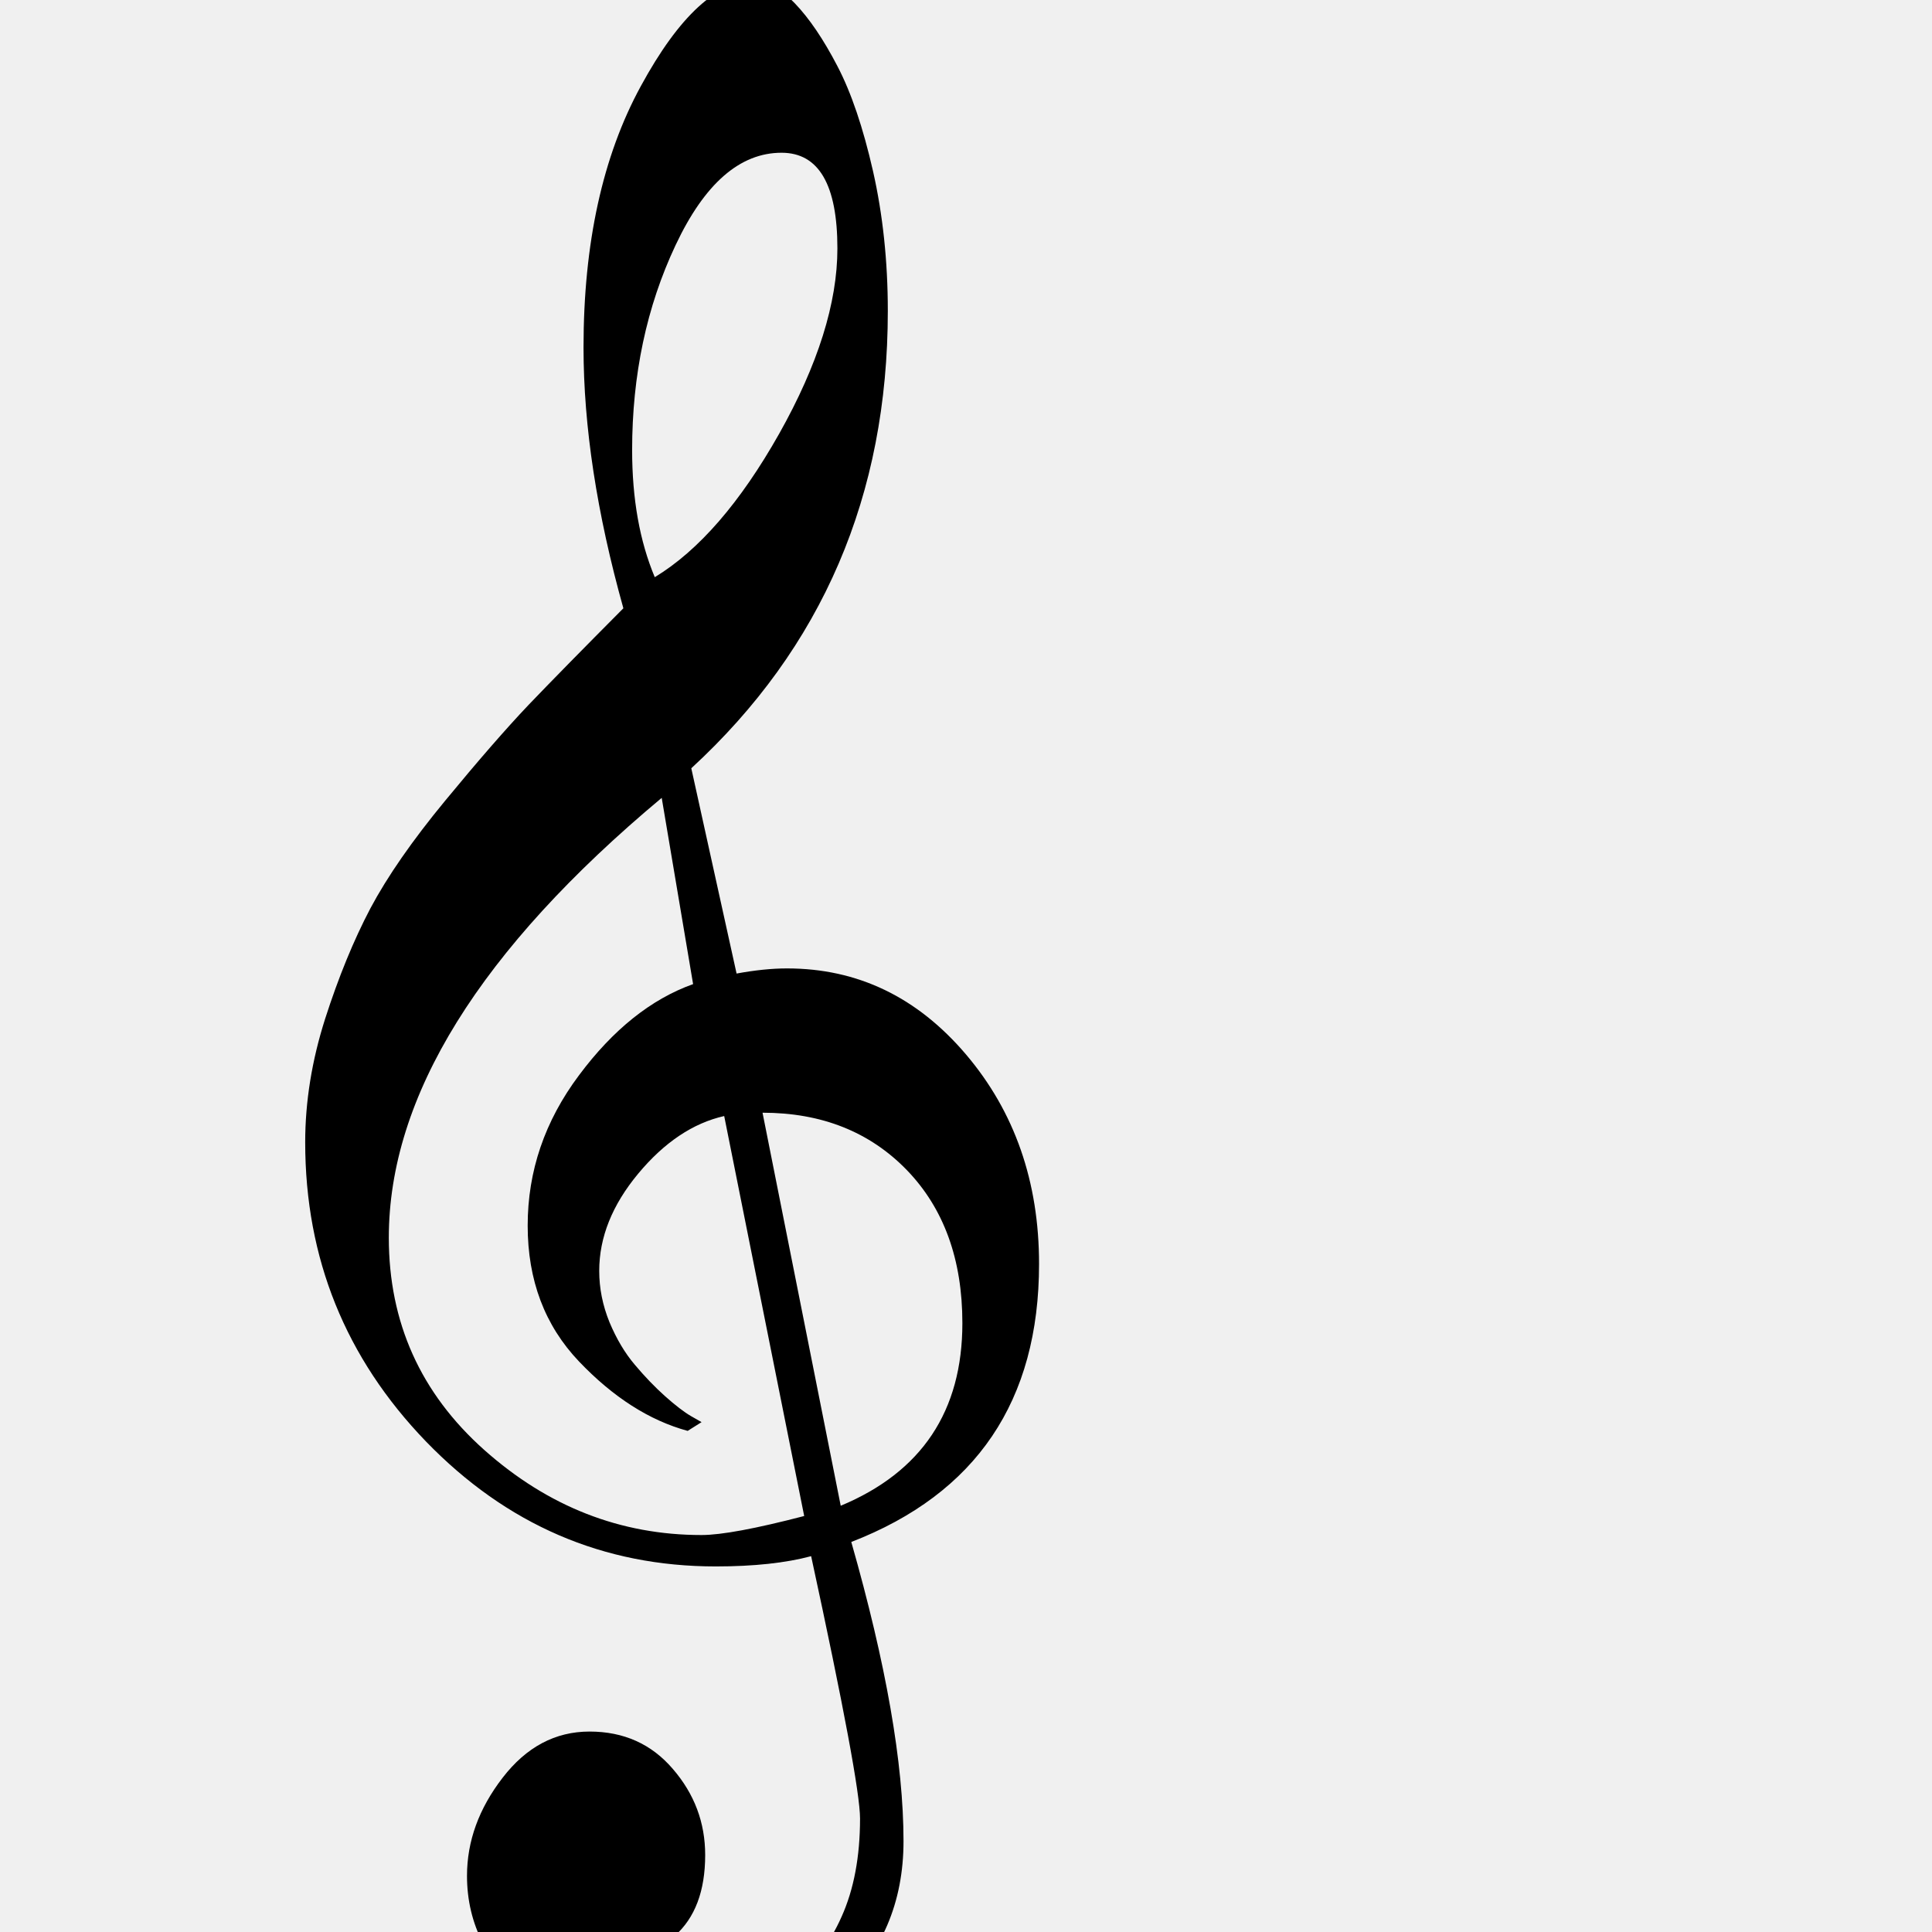
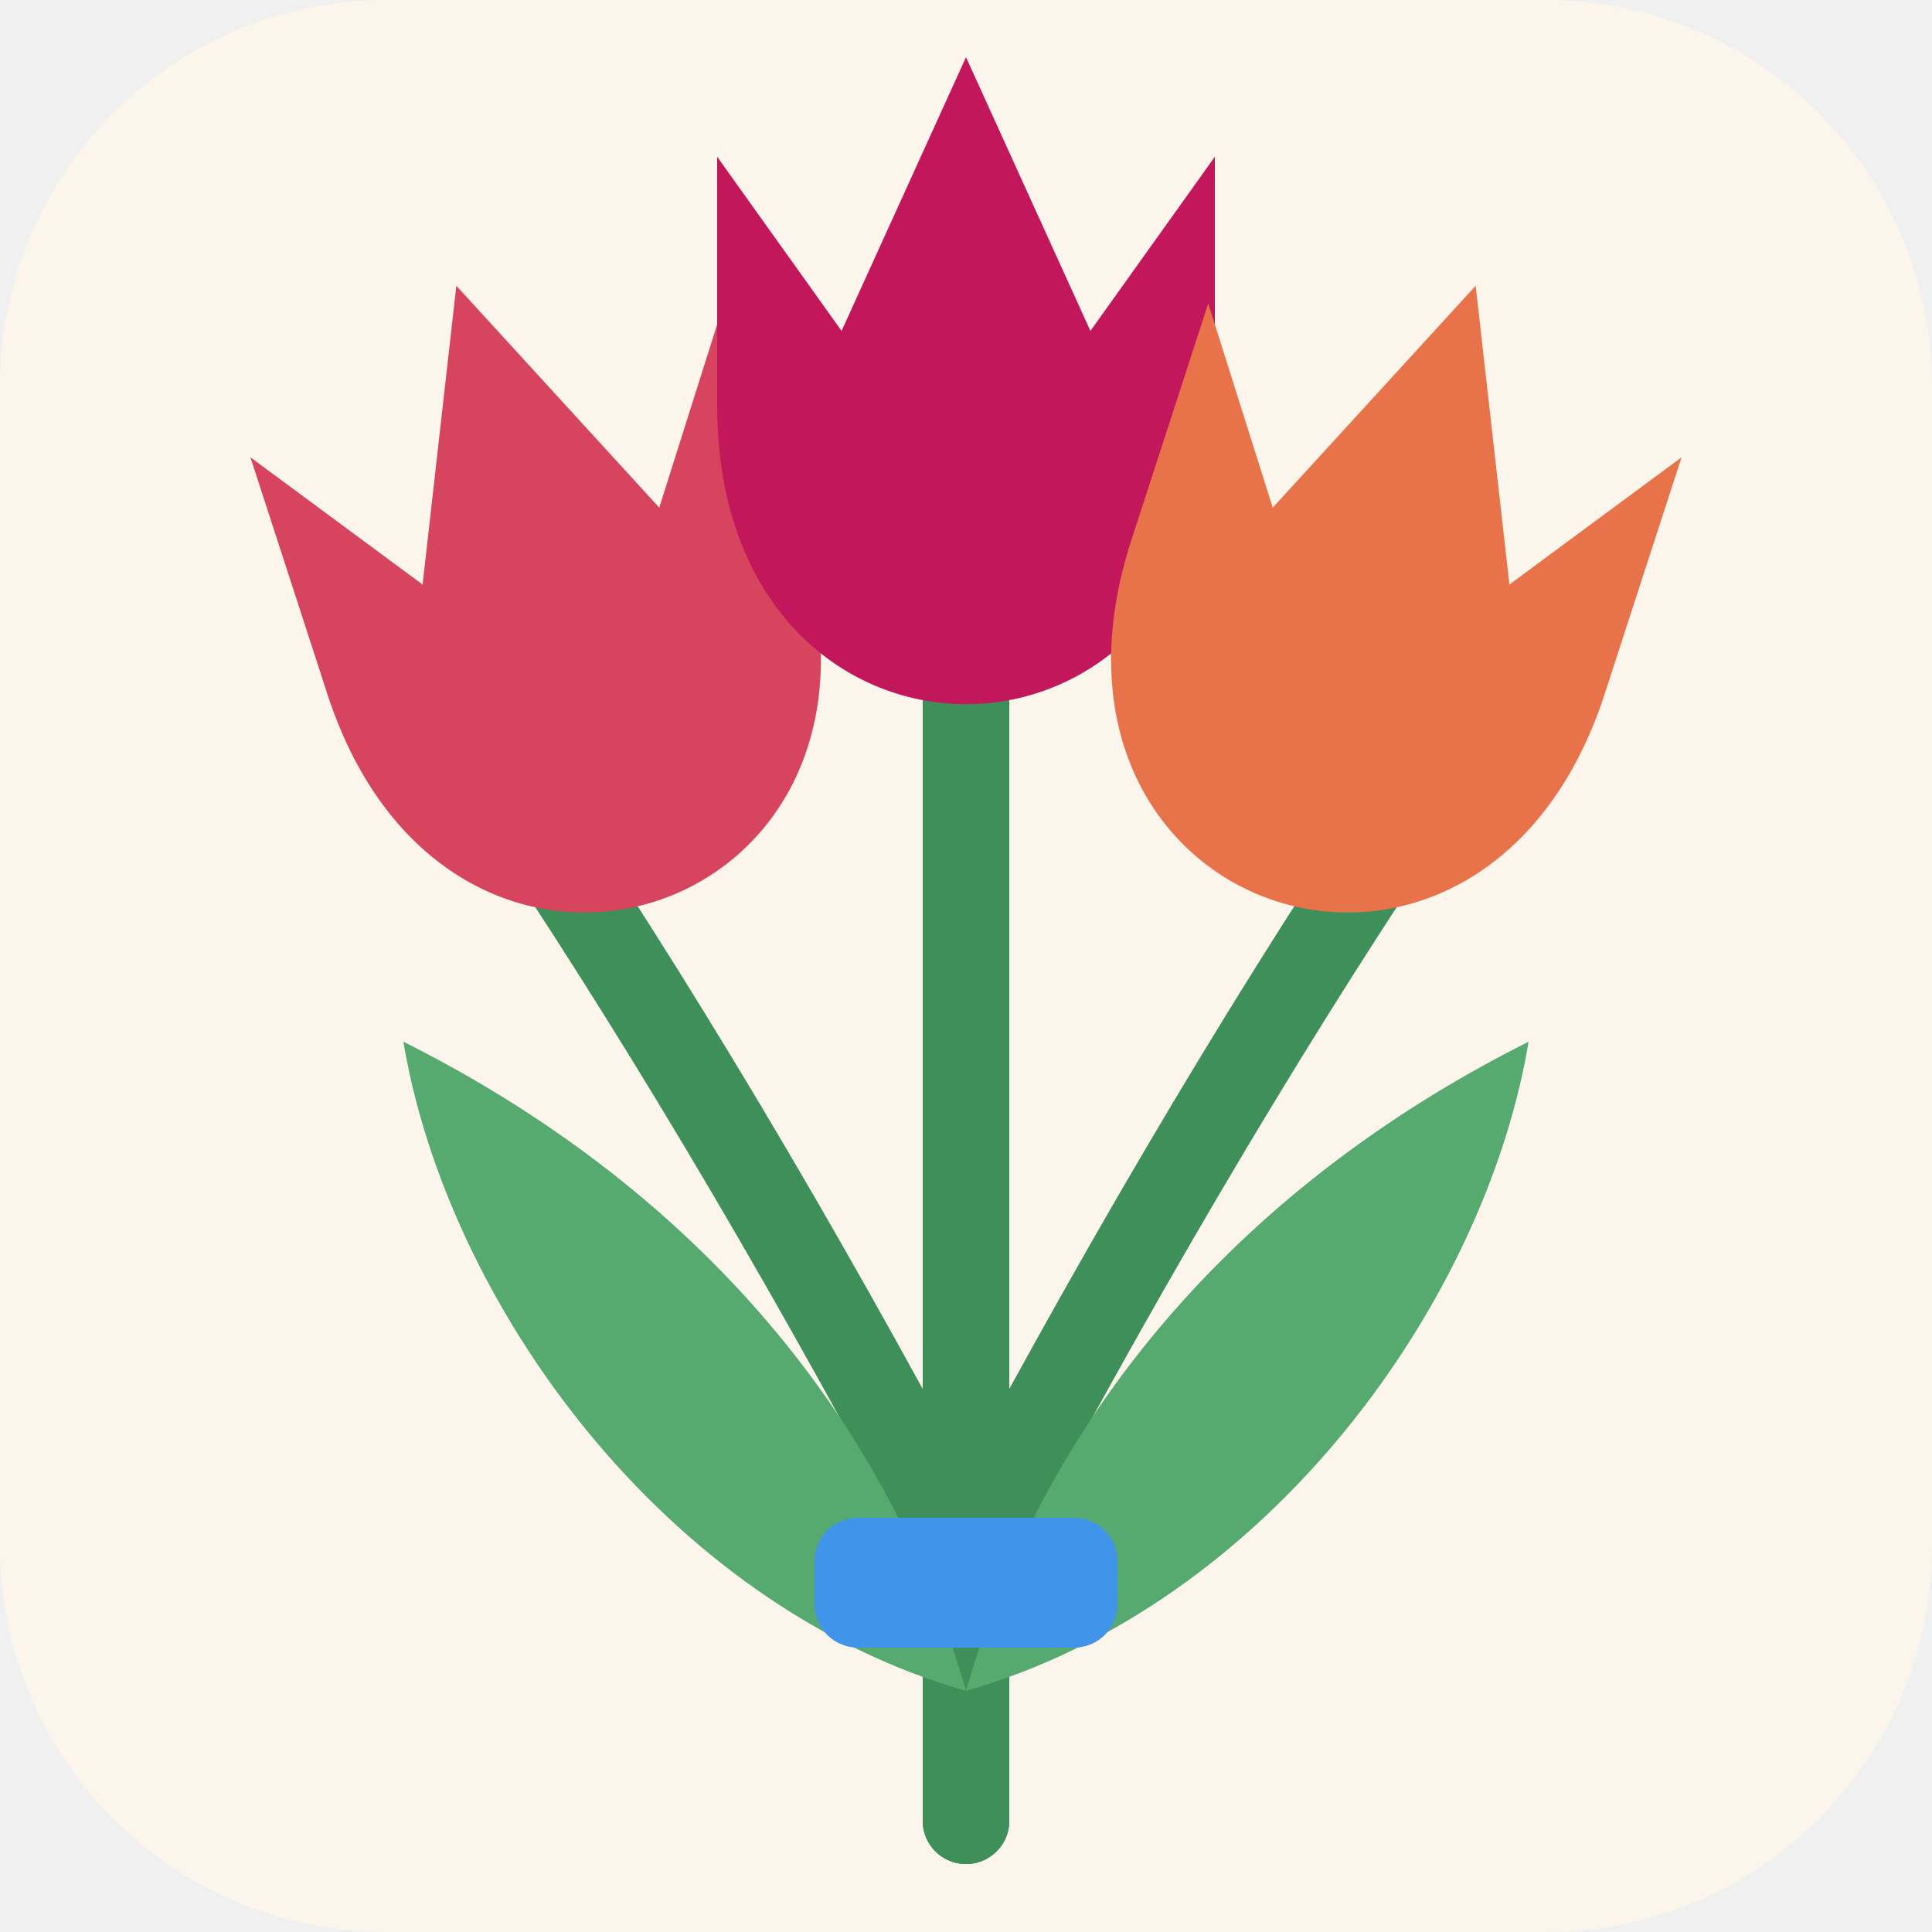
<svg xmlns="http://www.w3.org/2000/svg" viewBox="0 0 100 100">
-   <rect width="100" height="100" fill="#ffffff" fill-opacity="0" />
-   <text x="5" y="80" font-family="Arial, Helvetica, sans-serif" font-size="90" fill="#000000">𝄞</text>
+   <rect width="100" height="100" rx="20" fill="#fbf5ec" />
+   <g transform="translate(50 50) scale(1.12) translate(-50 -54.5)">
+     <path d="M 30,48 Q 40.0,63.0 50,82 L 50,94" stroke="#3f8f5a" stroke-width="4" fill="none" stroke-linecap="round" />
+     <path d="M 50,38 Q 50.0,58.0 50,82 L 50,94" stroke="#3f8f5a" stroke-width="4" fill="none" stroke-linecap="round" />
+     <path d="M 70,48 Q 60.0,63.0 50,82 L 50,94" stroke="#3f8f5a" stroke-width="4" fill="none" stroke-linecap="round" />
+     <path d="M 50,88 C 36,84 26,70 24,58 C 36,64 46,74 50,88 Z" fill="#56a96f" />
+     <path d="M 50,88 C 64,84 74,70 76,58 C 64,64 54,74 50,88 Z" fill="#56a96f" />
+     <path d="M -10,-6 L -10,4 C -10,12 -5,16 0,16 C 5,16 10,12 10,4 L 10,-6 L 5,1 L 0,-10 L -5,1 Z" fill="#d6455d" transform="translate(30,34) rotate(-18) scale(1.15)" />
+     <path d="M -10,-6 L -10,4 C -10,12 -5,16 0,16 C 5,16 10,12 10,4 L 10,-6 L 5,1 L 0,-10 L -5,1 Z" fill="#c2185b" transform="translate(50,24) rotate(0) scale(1.15)" />
+     <path d="M -10,-6 L -10,4 C -10,12 -5,16 0,16 C 5,16 10,12 10,4 L 10,-6 L 5,1 L 0,-10 L -5,1 Z" fill="#e8734a" transform="translate(70,34) rotate(18) scale(1.15)" />
+     <rect x="43" y="80" width="14" height="6" rx="2" fill="#4095eb" />
+   </g>
</svg>
